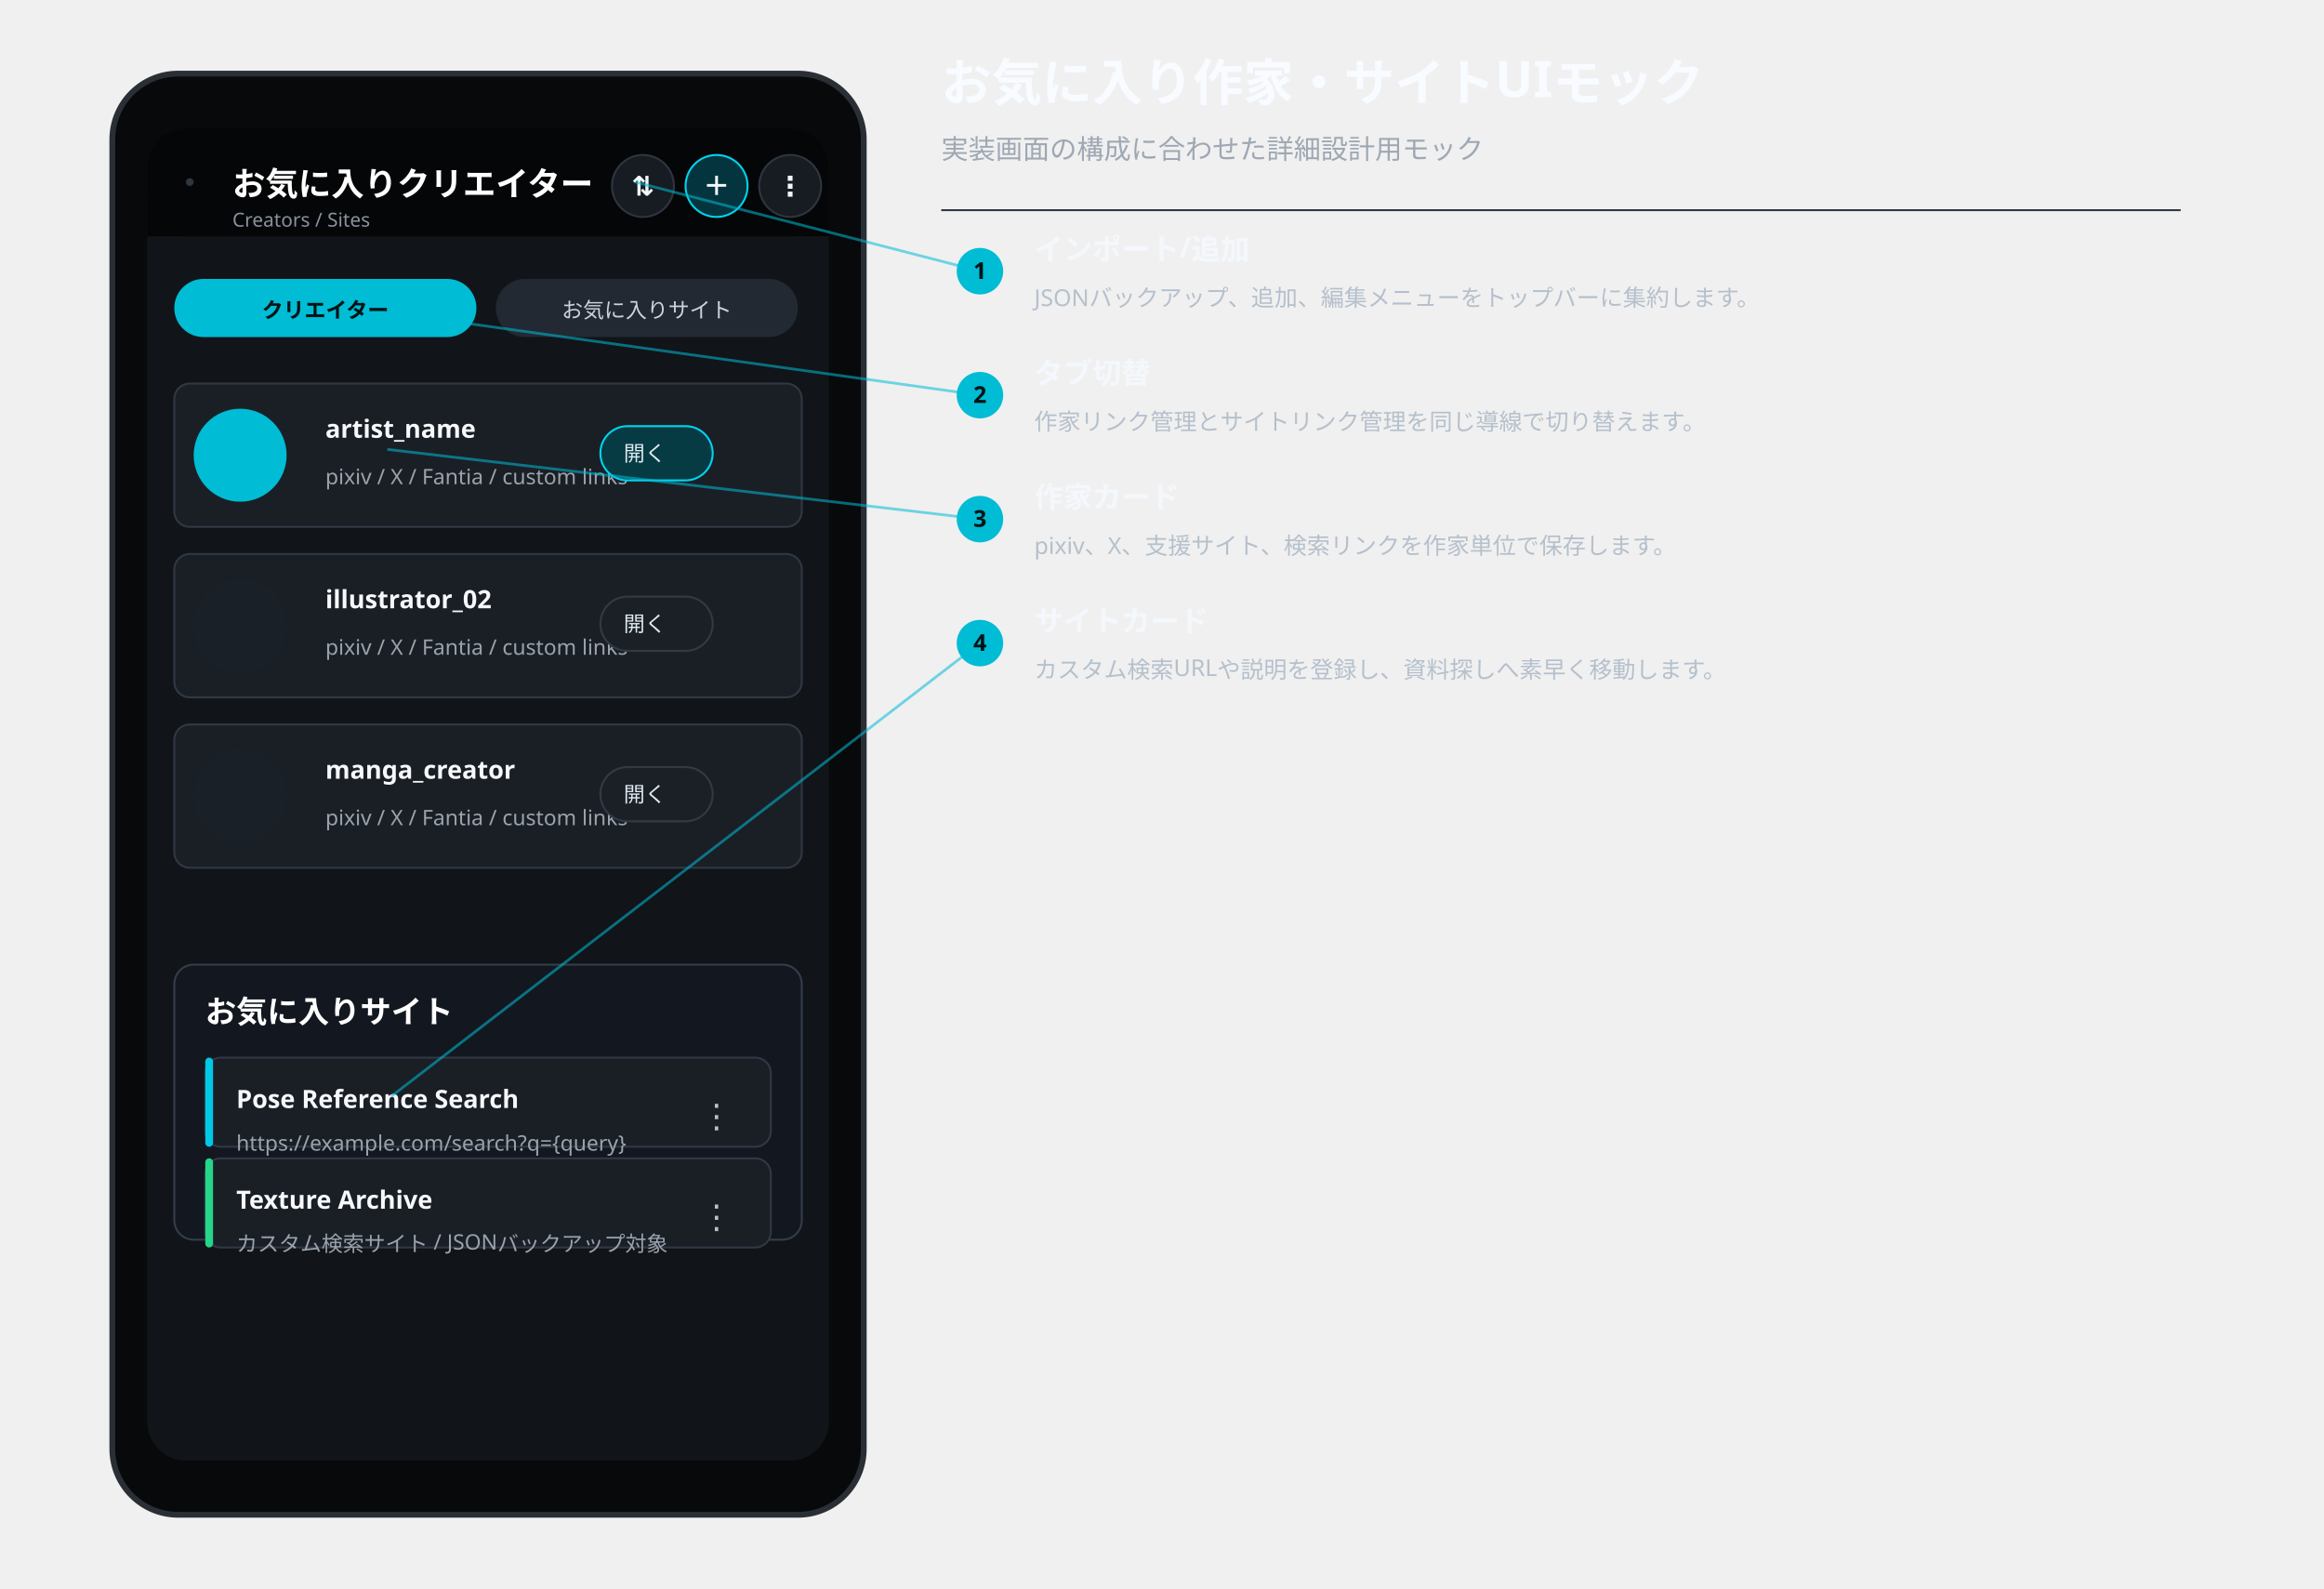
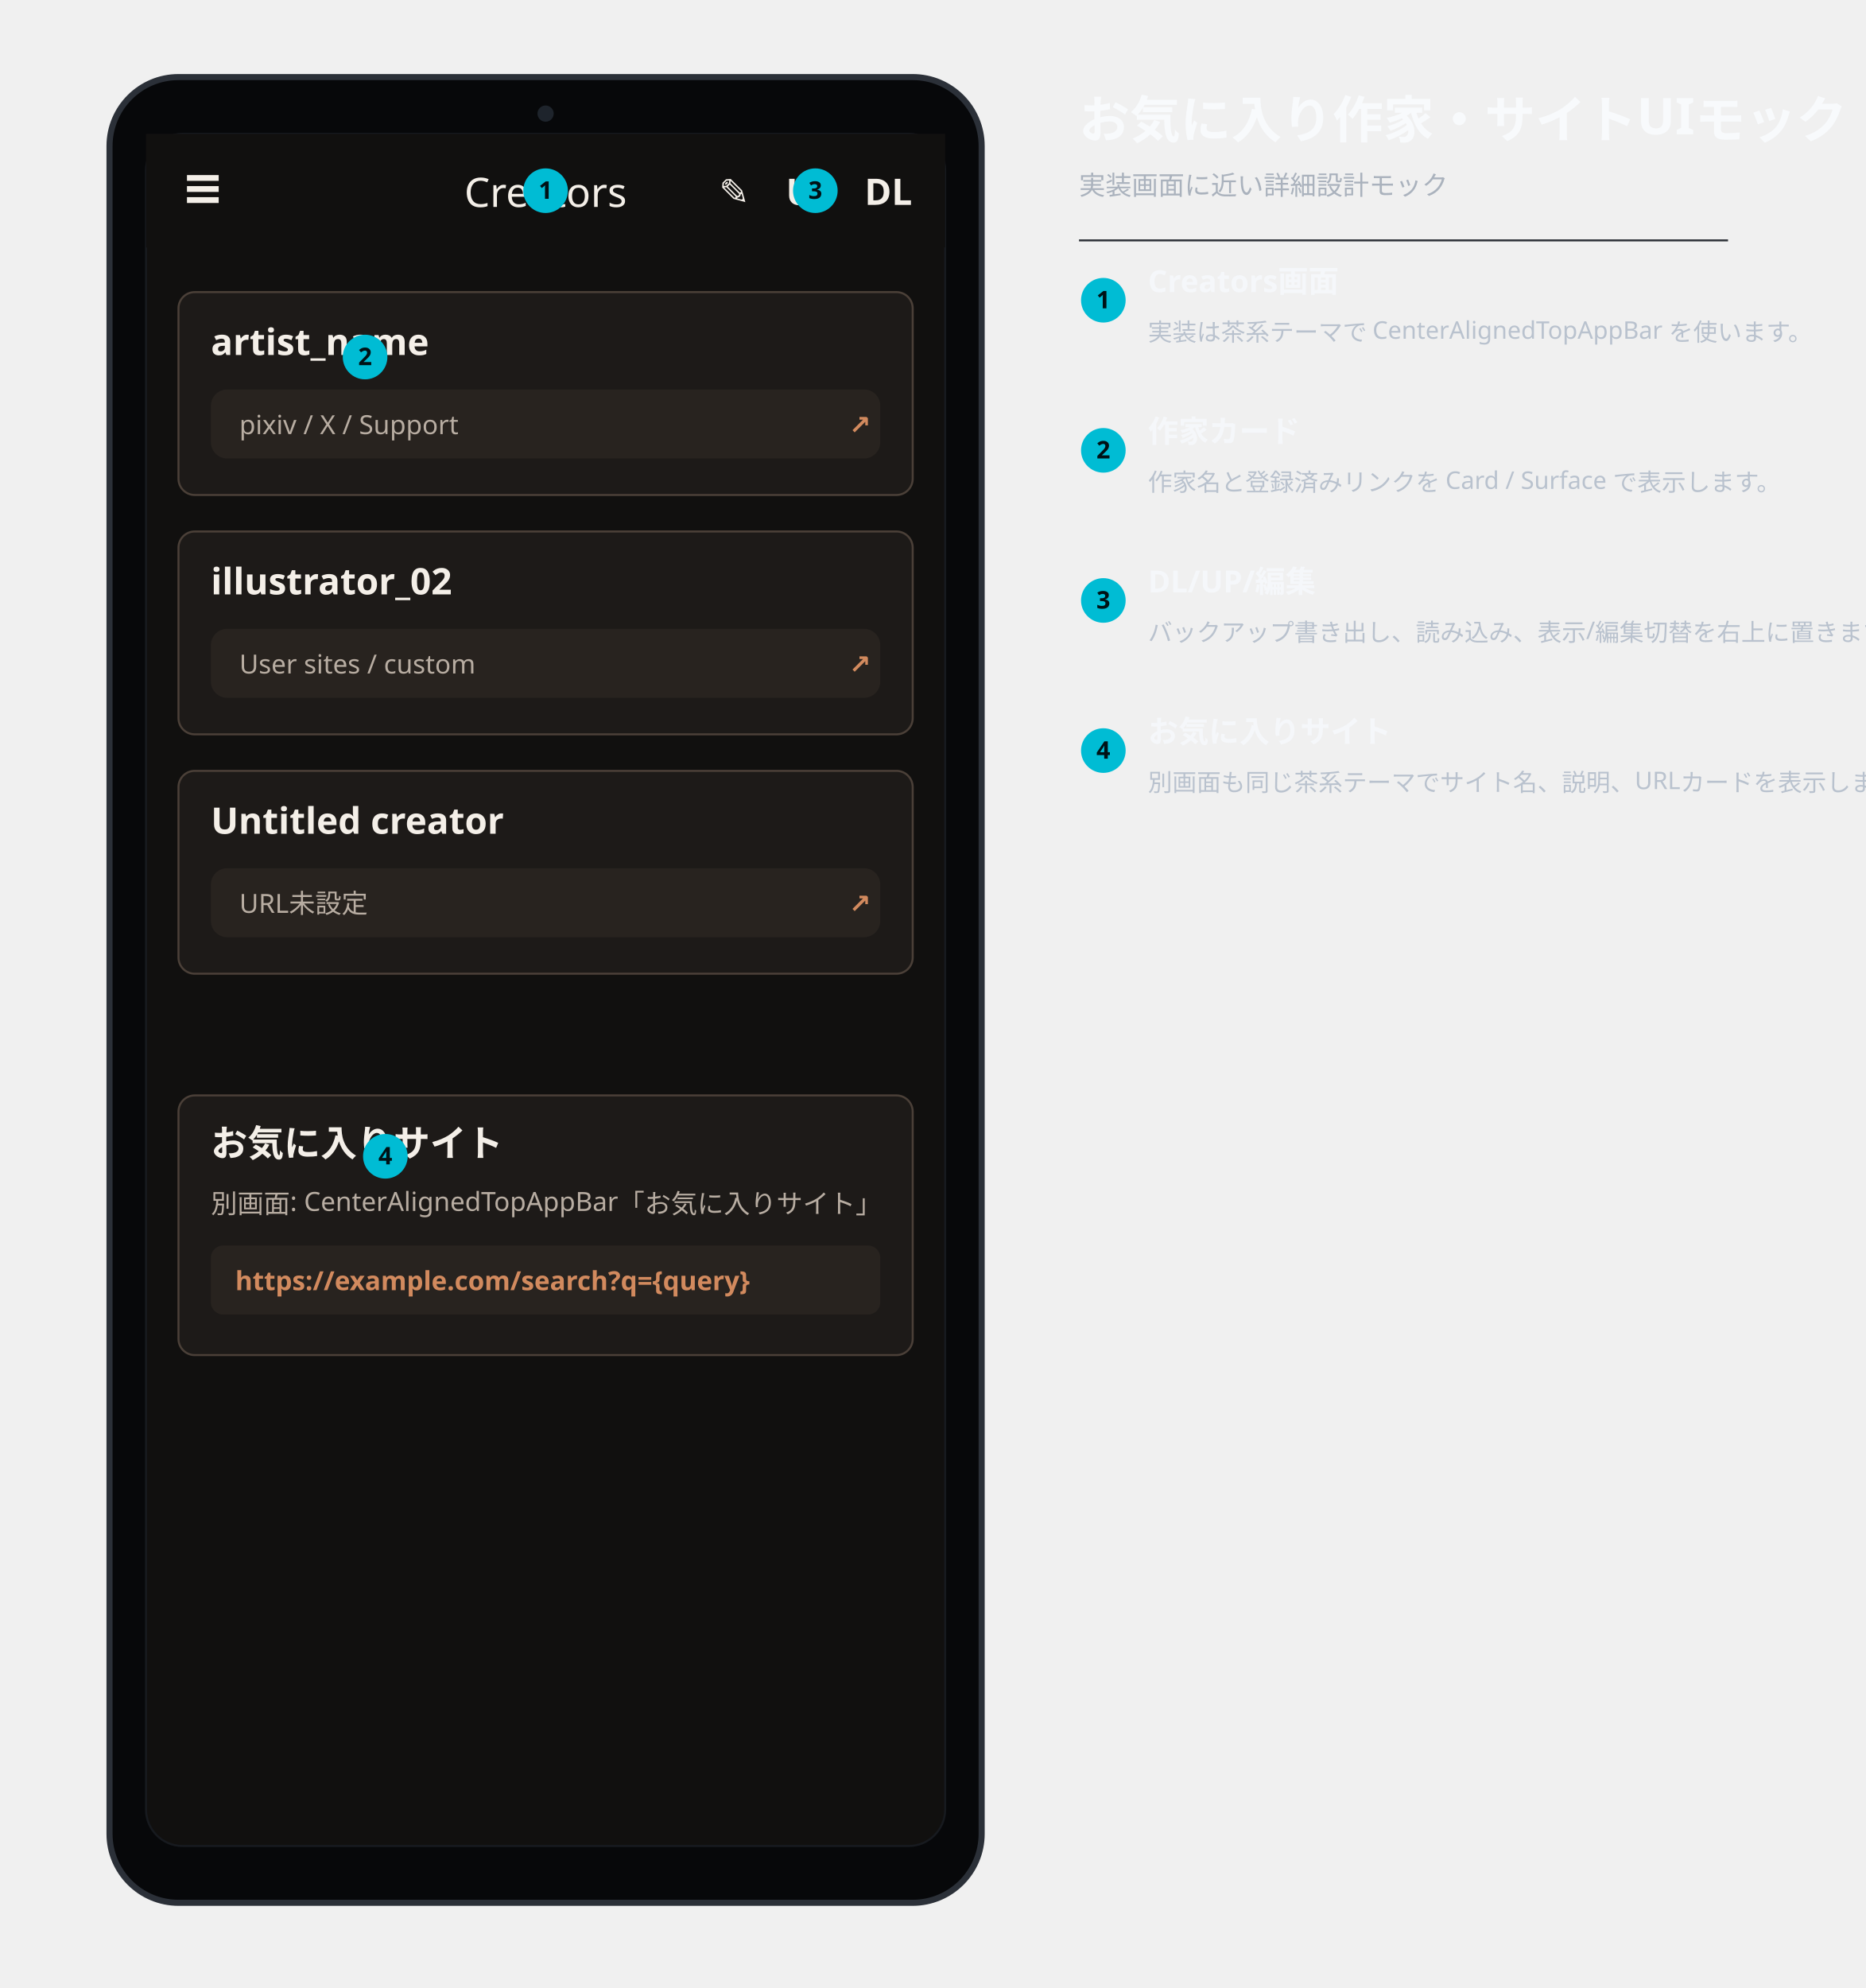
- <svg xmlns="http://www.w3.org/2000/svg" width="1200" height="820" viewBox="0 0 1200 820" role="img" aria-labelledby="title">
+ <svg xmlns="http://www.w3.org/2000/svg" width="920" height="980" viewBox="0 0 920 980" role="img" aria-labelledby="title">
  <defs>
-     <linearGradient id="thumbGrad0" x1="0" y1="0" x2="1" y2="1">
-       <stop stop-color="#3e6bff" />
-       <stop offset="1" stop-color="#101827" />
+     <linearGradient id="thumb0" x1="0" y1="0" x2="1" y2="1">
+       <stop stop-color="#6C8BFF" />
+       <stop offset="1" stop-color="#15203D" />
    </linearGradient>
-     <linearGradient id="thumbGrad1" x1="0" y1="0" x2="1" y2="1">
-       <stop stop-color="#19b38b" />
-       <stop offset="1" stop-color="#162021" />
+     <linearGradient id="thumb1" x1="0" y1="0" x2="1" y2="1">
+       <stop stop-color="#3EB489" />
+       <stop offset="1" stop-color="#14251D" />
    </linearGradient>
-     <linearGradient id="thumbGrad2" x1="0" y1="0" x2="1" y2="1">
-       <stop stop-color="#ce5f4a" />
-       <stop offset="1" stop-color="#271715" />
+     <linearGradient id="thumb2" x1="0" y1="0" x2="1" y2="1">
+       <stop stop-color="#D77A61" />
+       <stop offset="1" stop-color="#301915" />
    </linearGradient>
-     <linearGradient id="thumbGrad3" x1="0" y1="0" x2="1" y2="1">
-       <stop stop-color="#d9b94e" />
-       <stop offset="1" stop-color="#201b12" />
+     <linearGradient id="thumb3" x1="0" y1="0" x2="1" y2="1">
+       <stop stop-color="#D7B95F" />
+       <stop offset="1" stop-color="#2C2412" />
    </linearGradient>
-     <linearGradient id="thumbGrad4" x1="0" y1="0" x2="1" y2="1">
-       <stop stop-color="#ad7cff" />
-       <stop offset="1" stop-color="#1a1628" />
+     <linearGradient id="thumb4" x1="0" y1="0" x2="1" y2="1">
+       <stop stop-color="#8F7CFF" />
+       <stop offset="1" stop-color="#21193A" />
    </linearGradient>
-     <linearGradient id="thumbGrad5" x1="0" y1="0" x2="1" y2="1">
-       <stop stop-color="#e3659d" />
-       <stop offset="1" stop-color="#27151d" />
+     <linearGradient id="thumb5" x1="0" y1="0" x2="1" y2="1">
+       <stop stop-color="#E56B9F" />
+       <stop offset="1" stop-color="#351826" />
    </linearGradient>
-     <linearGradient id="thumbGrad6" x1="0" y1="0" x2="1" y2="1">
-       <stop stop-color="#4fb6d8" />
-       <stop offset="1" stop-color="#111c22" />
+     <linearGradient id="thumb6" x1="0" y1="0" x2="1" y2="1">
+       <stop stop-color="#6EC6E8" />
+       <stop offset="1" stop-color="#132836" />
    </linearGradient>
-     <linearGradient id="thumbGrad7" x1="0" y1="0" x2="1" y2="1">
-       <stop stop-color="#8aa25e" />
-       <stop offset="1" stop-color="#151b14" />
+     <linearGradient id="thumb7" x1="0" y1="0" x2="1" y2="1">
+       <stop stop-color="#92A76A" />
+       <stop offset="1" stop-color="#1A2214" />
    </linearGradient>
  </defs>
  <style>
  svg{background:#101316;font-family:'Yu Gothic','Meiryo',system-ui,sans-serif}
-   .phone{fill:#08090b;stroke:#2a2f36;stroke-width:3}
-   .screen{fill:#111418}
-   .appbar,.bottomBar{fill:#050607}
-   .sensor{fill:#303640}
-   .title{fill:#fff;font-size:17px;font-weight:700}
-   .docTitle{fill:#f8fbff;font-size:26px;font-weight:800}
-   .docSub{fill:#9ea7b3;font-size:14px}
-   .txt{fill:#eaf0f6;font-size:13px}
-   .small{fill:#d8dee6;font-size:12px}
-   .tinyDim{fill:#89929d;font-size:10px}
-   .smallDim{fill:#9aa3ad;font-size:11px}
-   .chip{fill:#1b2027;stroke:#333a44;stroke-width:1}
-   .chip.selected{fill:#063b43;stroke:#00d5ef}
-   .chipText{fill:#dfe9ef;font-size:11px}
-   .icon{fill:#171c22;stroke:#2e3540}
-   .activeIcon{fill:#04353e;stroke:#00d5ef}
-   .iconText{fill:#f2f7fb;font-size:14px;font-weight:700}
-   .thumb{stroke:#222a33;stroke-width:1}
-   .badge{fill:#050607cc}
+   .device{fill:#07080A;stroke:#2B3038;stroke-width:3}
+   .screen{stroke:#171A1F;stroke-width:1}
+   .camera{fill:#1E242C}
+   .barTitle{font-size:20px;font-weight:500}
+   .barIcon{font-size:25px;font-weight:600}
+   .barIconSmall{font-size:18px;font-weight:600}
+   .iconCircle{fill:#2D2D2D}
+   .iconLabel{font-size:14px;font-weight:700;fill:#FFFFFF}
+   .thumb{stroke:#222;stroke-width:.6}
+   .badge{fill:#000000AA}
  .badgeText{fill:#fff;font-size:9px;font-weight:700}
-   .star{fill:#ffdb65;font-size:15px}
-   .section{fill:#181d23}
-   .card{fill:#1a1f26;stroke:#303844;stroke-width:1}
-   .card2{fill:#131820;stroke:#333d49;stroke-width:1}
-   .cardTitle{fill:#f6f8fb;font-size:13px;font-weight:700}
-   .metric{fill:#ffffff;font-size:21px;font-weight:800}
-   .metricLabel{fill:#9ca6b2;font-size:10px}
-   .menu{fill:#b8c0cb;font-size:17px}
-   .accentBlue{fill:#00c8e6}.accentGreen{fill:#25d68a}.accentYellow{fill:#ffd25d}.accentRed{fill:#ff6565}
-   .scrim{fill:#00000099}
-   .dialog{fill:#20252d;stroke:#48505c}
-   .dialogTitle{fill:#fff;font-size:16px;font-weight:800}
-   .dialogText{fill:#dce4ec;font-size:12px}
-   .primaryBtn{fill:#00bcd4}
-   .secondaryBtn{fill:#242b34;stroke:#46505c}
-   .btnText{fill:#001216;font-size:12px;font-weight:800}
-   .navCircle{fill:#1a2028}.navCircleOn{fill:#00bcd4}
-   .navIcon{fill:#fff;font-size:11px;font-weight:900}
-   .navText{fill:#8f99a5;font-size:9px}.navTextOn{fill:#dffaff;font-size:9px;font-weight:800}
-   .scrollTrack{fill:#20252c}.scrollThumb{fill:#00bcd4}.bubble{fill:#00bcd4}
-   .bubbleText{fill:#001216;font-size:11px;font-weight:800}
-   .num{fill:#00bcd4}.numText{fill:#001216;font-size:12px;font-weight:900}
-   .line{stroke:#00bcd4;stroke-width:1.4;stroke-opacity:.55}
-   .callTitle{fill:#f4f8fc;font-size:15px;font-weight:800}
-   .callBody{fill:#b5c0cc;font-size:12px}
-   .separator{fill:#303844}
-   .progressBg{fill:#2a313b}.progress{fill:#00bcd4}
-   .input{fill:#11161c;stroke:#4c5664}
-   .tabOn{fill:#00bcd4}.tabOff{fill:#222932}
-   .tabTextOn{fill:#001216;font-size:11px;font-weight:800}.tabText{fill:#cbd4dd;font-size:11px}
+   .fav{fill:#F44336;font-size:13px;font-weight:700}
+   .txt{fill:#fff;font-size:13px}
+   .headerText{fill:#fff;font-size:20px;font-weight:500}
+   .small{fill:#E8EAED;font-size:12px}
+   .muted{fill:#9E9E9E;font-size:12px}
+   .bottomPill{fill:#000000D9}
+   .navGlyph,.navText{fill:#8F8F8F}
+   .navGlyphOn,.navTextOn{fill:#FFFFFF;font-weight:700}
+   .navGlyph,.navGlyphOn{font-size:19px}
+   .navText,.navTextOn{font-size:9px}
+   .scrollThumb{fill:#FFFFFFCC}
+   .scrollLabel{fill:#000000C7}
+   .scrollLabelText{fill:#fff;font-size:13px}
+   .marker{fill:#00BCD4}
+   .markerText{fill:#001216;font-size:12px;font-weight:900}
+   .docTitle{fill:#F8FAFC;font-size:25px;font-weight:800}
+   .docSub{fill:#AAB2BD;font-size:13px}
+   .legendTitle{fill:#F5F7FA;font-size:15px;font-weight:800}
+   .legendBody{fill:#B9C2CE;font-size:12px}
+   .catTitle{fill:#FFFFFF;font-size:13px}
+   .catSub{fill:#A0A0A0;font-size:11px}
+   .m3Card{fill:#1E1E1E}
+   .cardTitle{fill:#FFFFFF;font-size:15px;font-weight:700}
+   .cardSub{fill:#AAAAAA;font-size:11px}
+   .buttonText{font-size:14px;font-weight:700}
+   .inputBox{fill:#00000000;stroke:#80868B;stroke-width:1.2}
+   .inputLabel{fill:#BDBDBD;font-size:12px}
+   .inputText{fill:#FFFFFF;font-size:13px}
+   .dialog{fill:#1A1A1A;stroke:#2C2C2C}
+   .dialogTitle{fill:#fff;font-size:18px;font-weight:700}
+   .dialogText{fill:#D5D5D5;font-size:13px}
+   .brownCard{fill:#1D1A18;stroke:#4B4038}
+   .brownField{fill:#28231F}
+   .brownTitle{fill:#F4EFE8;font-size:18px;font-weight:700}
+   .brownText{fill:#B8ADA2;font-size:13px}
+   .brownAccent{fill:#D28A5E;font-size:13px;font-weight:700}
+   .progressTrack{fill:#FFFFFF26}
+   .progress{fill:#00BCD4}
+   .line{stroke:#00BCD4;stroke-width:1.2;opacity:.65}
</style>
-   <rect x="58" y="38" width="388" height="744" class="phone" rx="34" />
-   <rect x="76" y="66" width="352" height="688" class="screen" rx="20" />
-   <rect x="76" y="66" width="352" height="56" class="appbar" rx="20" />
-   <rect x="76" y="102" width="352" height="20" class="appbar" />
-   <circle cx="98" cy="94" r="2" class="sensor" />
-   <text x="120" y="101" class="title">お気に入りクリエイター</text>
-   <text x="120" y="117" class="tinyDim">Creators / Sites</text>
-   <rect x="316" y="80" width="32" height="32" class="icon" rx="16" />
-   <text x="332" y="101" class="iconText" text-anchor="middle">⇅</text>
-   <rect x="354" y="80" width="32" height="32" class="icon activeIcon" rx="16" />
-   <text x="370" y="101" class="iconText" text-anchor="middle">＋</text>
-   <rect x="392" y="80" width="32" height="32" class="icon" rx="16" />
-   <text x="408" y="101" class="iconText" text-anchor="middle">⋮</text>
-   <rect x="90" y="144" width="156" height="30" class="tabOn" rx="15" />
-   <text x="168" y="164" class="tabTextOn" text-anchor="middle">クリエイター</text>
-   <rect x="256" y="144" width="156" height="30" class="tabOff" rx="15" />
-   <text x="334" y="164" class="tabText" text-anchor="middle">お気に入りサイト</text>
-   <rect x="90" y="198" width="324" height="74" class="card" rx="8" />
-   <circle cx="124" cy="235" r="24" class="navCircleOn" />
-   <text x="168" y="226" class="cardTitle">artist_name</text>
-   <text x="168" y="250" class="smallDim">pixiv / X / Fantia / custom links</text>
-   <rect x="310" y="220" width="58" height="28" class="chip selected" rx="14" />
-   <text x="322" y="238" class="chipText">開く</text>
-   <rect x="90" y="286" width="324" height="74" class="card" rx="8" />
-   <circle cx="124" cy="323" r="24" class="navCircle" />
-   <text x="168" y="314" class="cardTitle">illustrator_02</text>
-   <text x="168" y="338" class="smallDim">pixiv / X / Fantia / custom links</text>
-   <rect x="310" y="308" width="58" height="28" class="chip" rx="14" />
-   <text x="322" y="326" class="chipText">開く</text>
-   <rect x="90" y="374" width="324" height="74" class="card" rx="8" />
-   <circle cx="124" cy="411" r="24" class="navCircle" />
-   <text x="168" y="402" class="cardTitle">manga_creator</text>
-   <text x="168" y="426" class="smallDim">pixiv / X / Fantia / custom links</text>
-   <rect x="310" y="396" width="58" height="28" class="chip" rx="14" />
-   <text x="322" y="414" class="chipText">開く</text>
-   <rect x="90" y="498" width="324" height="142" class="card2" rx="10" />
-   <text x="106" y="528" class="dialogTitle">お気に入りサイト</text>
-   <rect x="106" y="546" width="292" height="46" class="card" rx="8" />
-   <rect x="106" y="546" width="4" height="46" class="accentBlue" rx="2" />
-   <text x="122" y="572" class="cardTitle">Pose Reference Search</text>
-   <text x="122" y="594" class="smallDim">https://example.com/search?q={query}</text>
-   <text x="370" y="582" class="menu" text-anchor="middle">⋮</text>
-   <rect x="106" y="598" width="292" height="46" class="card" rx="8" />
-   <rect x="106" y="598" width="4" height="46" class="accentGreen" rx="2" />
-   <text x="122" y="624" class="cardTitle">Texture Archive</text>
-   <text x="122" y="646" class="smallDim">カスタム検索サイト / JSONバックアップ対象</text>
-   <text x="370" y="634" class="menu" text-anchor="middle">⋮</text>
-   <text x="486" y="52" class="docTitle">お気に入り作家・サイトUIモック</text>
-   <text x="486" y="82" class="docSub">実装画面の構成に合わせた詳細設計用モック</text>
-   <rect x="486" y="108" width="640" height="1" class="separator" />
-   <line x1="328" y1="94" x2="506" y2="140" class="line" />
-   <circle cx="506" cy="140" r="12" class="num" />
-   <text x="506" y="144" class="numText" text-anchor="middle">1</text>
-   <text x="534" y="134" class="callTitle">インポート/追加</text>
-   <text x="534" y="158" class="callBody">JSONバックアップ、追加、編集メニューをトップバーに集約します。</text>
-   <line x1="220" y1="164" x2="506" y2="204" class="line" />
-   <circle cx="506" cy="204" r="12" class="num" />
-   <text x="506" y="208" class="numText" text-anchor="middle">2</text>
-   <text x="534" y="198" class="callTitle">タブ切替</text>
-   <text x="534" y="222" class="callBody">作家リンク管理とサイトリンク管理を同じ導線で切り替えます。</text>
-   <line x1="200" y1="232" x2="506" y2="268" class="line" />
-   <circle cx="506" cy="268" r="12" class="num" />
-   <text x="506" y="272" class="numText" text-anchor="middle">3</text>
-   <text x="534" y="262" class="callTitle">作家カード</text>
-   <text x="534" y="286" class="callBody">pixiv、X、支援サイト、検索リンクを作家単位で保存します。</text>
-   <line x1="202" y1="566" x2="506" y2="332" class="line" />
-   <circle cx="506" cy="332" r="12" class="num" />
-   <text x="506" y="336" class="numText" text-anchor="middle">4</text>
-   <text x="534" y="326" class="callTitle">サイトカード</text>
-   <text x="534" y="350" class="callBody">カスタム検索URLや説明を登録し、資料探しへ素早く移動します。</text>
+   <rect x="54" y="38" width="430" height="900" class="device" rx="34" />
+   <rect x="72" y="66" width="394" height="844" class="screen" rx="18" fill="#11100F" />
+   <circle cx="269.0" cy="56" r="4" class="camera" />
+   <rect x="72" y="66" width="394" height="56" fill="#11100F" />
+   <text x="100" y="101" class="barIcon" fill="#F4EFE8" text-anchor="middle">≡</text>
+   <text x="269.0" y="102" class="barTitle" fill="#F4EFE8" text-anchor="middle">Creators</text>
+   <text x="438" y="101" class="barIconSmall" fill="#F4EFE8" text-anchor="middle">DL</text>
+   <text x="400" y="101" class="barIconSmall" fill="#F4EFE8" text-anchor="middle">UP</text>
+   <text x="362" y="101" class="barIconSmall" fill="#F4EFE8" text-anchor="middle">✎</text>
+   <rect x="88" y="144" width="362" height="100" class="brownCard" rx="8" />
+   <text x="104" y="175" class="brownTitle">artist_name</text>
+   <rect x="104" y="192" width="330" height="34" class="brownField" rx="8" />
+   <text x="118" y="214" class="brownText">pixiv / X / Support</text>
+   <text x="424" y="214" class="brownAccent" text-anchor="middle">↗</text>
+   <rect x="88" y="262" width="362" height="100" class="brownCard" rx="8" />
+   <text x="104" y="293" class="brownTitle">illustrator_02</text>
+   <rect x="104" y="310" width="330" height="34" class="brownField" rx="8" />
+   <text x="118" y="332" class="brownText">User sites / custom</text>
+   <text x="424" y="332" class="brownAccent" text-anchor="middle">↗</text>
+   <rect x="88" y="380" width="362" height="100" class="brownCard" rx="8" />
+   <text x="104" y="411" class="brownTitle">Untitled creator</text>
+   <rect x="104" y="428" width="330" height="34" class="brownField" rx="8" />
+   <text x="118" y="450" class="brownText">URL未設定</text>
+   <text x="424" y="450" class="brownAccent" text-anchor="middle">↗</text>
+   <rect x="88" y="540" width="362" height="128" class="brownCard" rx="8" />
+   <text x="104" y="570" class="brownTitle">お気に入りサイト</text>
+   <text x="104" y="598" class="brownText">別画面: CenterAlignedTopAppBar「お気に入りサイト」</text>
+   <rect x="104" y="614" width="330" height="34" class="brownField" rx="6" />
+   <text x="116" y="636" class="brownAccent">https://example.com/search?q={query}</text>
+   <circle cx="269.0" cy="94" r="11" class="marker" />
+   <text x="269.0" y="98" class="markerText" text-anchor="middle">1</text>
+   <circle cx="180" cy="176" r="11" class="marker" />
+   <text x="180" y="180" class="markerText" text-anchor="middle">2</text>
+   <circle cx="402" cy="94" r="11" class="marker" />
+   <text x="402" y="98" class="markerText" text-anchor="middle">3</text>
+   <circle cx="190" cy="570" r="11" class="marker" />
+   <text x="190" y="574" class="markerText" text-anchor="middle">4</text>
+   <text x="532" y="68" class="docTitle">お気に入り作家・サイトUIモック</text>
+   <text x="532" y="96" class="docSub">実装画面に近い詳細設計モック</text>
+   <rect x="532" y="118" width="320" height="1" fill="#30343A" />
+   <circle cx="544" cy="148" r="11" class="marker" />
+   <text x="544" y="152" class="markerText" text-anchor="middle">1</text>
+   <text x="566" y="144" class="legendTitle">Creators画面</text>
+   <text x="566" y="168" class="legendBody">実装は茶系テーマで CenterAlignedTopAppBar を使います。</text>
+   <circle cx="544" cy="222" r="11" class="marker" />
+   <text x="544" y="226" class="markerText" text-anchor="middle">2</text>
+   <text x="566" y="218" class="legendTitle">作家カード</text>
+   <text x="566" y="242" class="legendBody">作家名と登録済みリンクを Card / Surface で表示します。</text>
+   <circle cx="544" cy="296" r="11" class="marker" />
+   <text x="544" y="300" class="markerText" text-anchor="middle">3</text>
+   <text x="566" y="292" class="legendTitle">DL/UP/編集</text>
+   <text x="566" y="316" class="legendBody">バックアップ書き出し、読み込み、表示/編集切替を右上に置きます。</text>
+   <circle cx="544" cy="370" r="11" class="marker" />
+   <text x="544" y="374" class="markerText" text-anchor="middle">4</text>
+   <text x="566" y="366" class="legendTitle">お気に入りサイト</text>
+   <text x="566" y="390" class="legendBody">別画面も同じ茶系テーマでサイト名、説明、URLカードを表示します。</text>
</svg>
